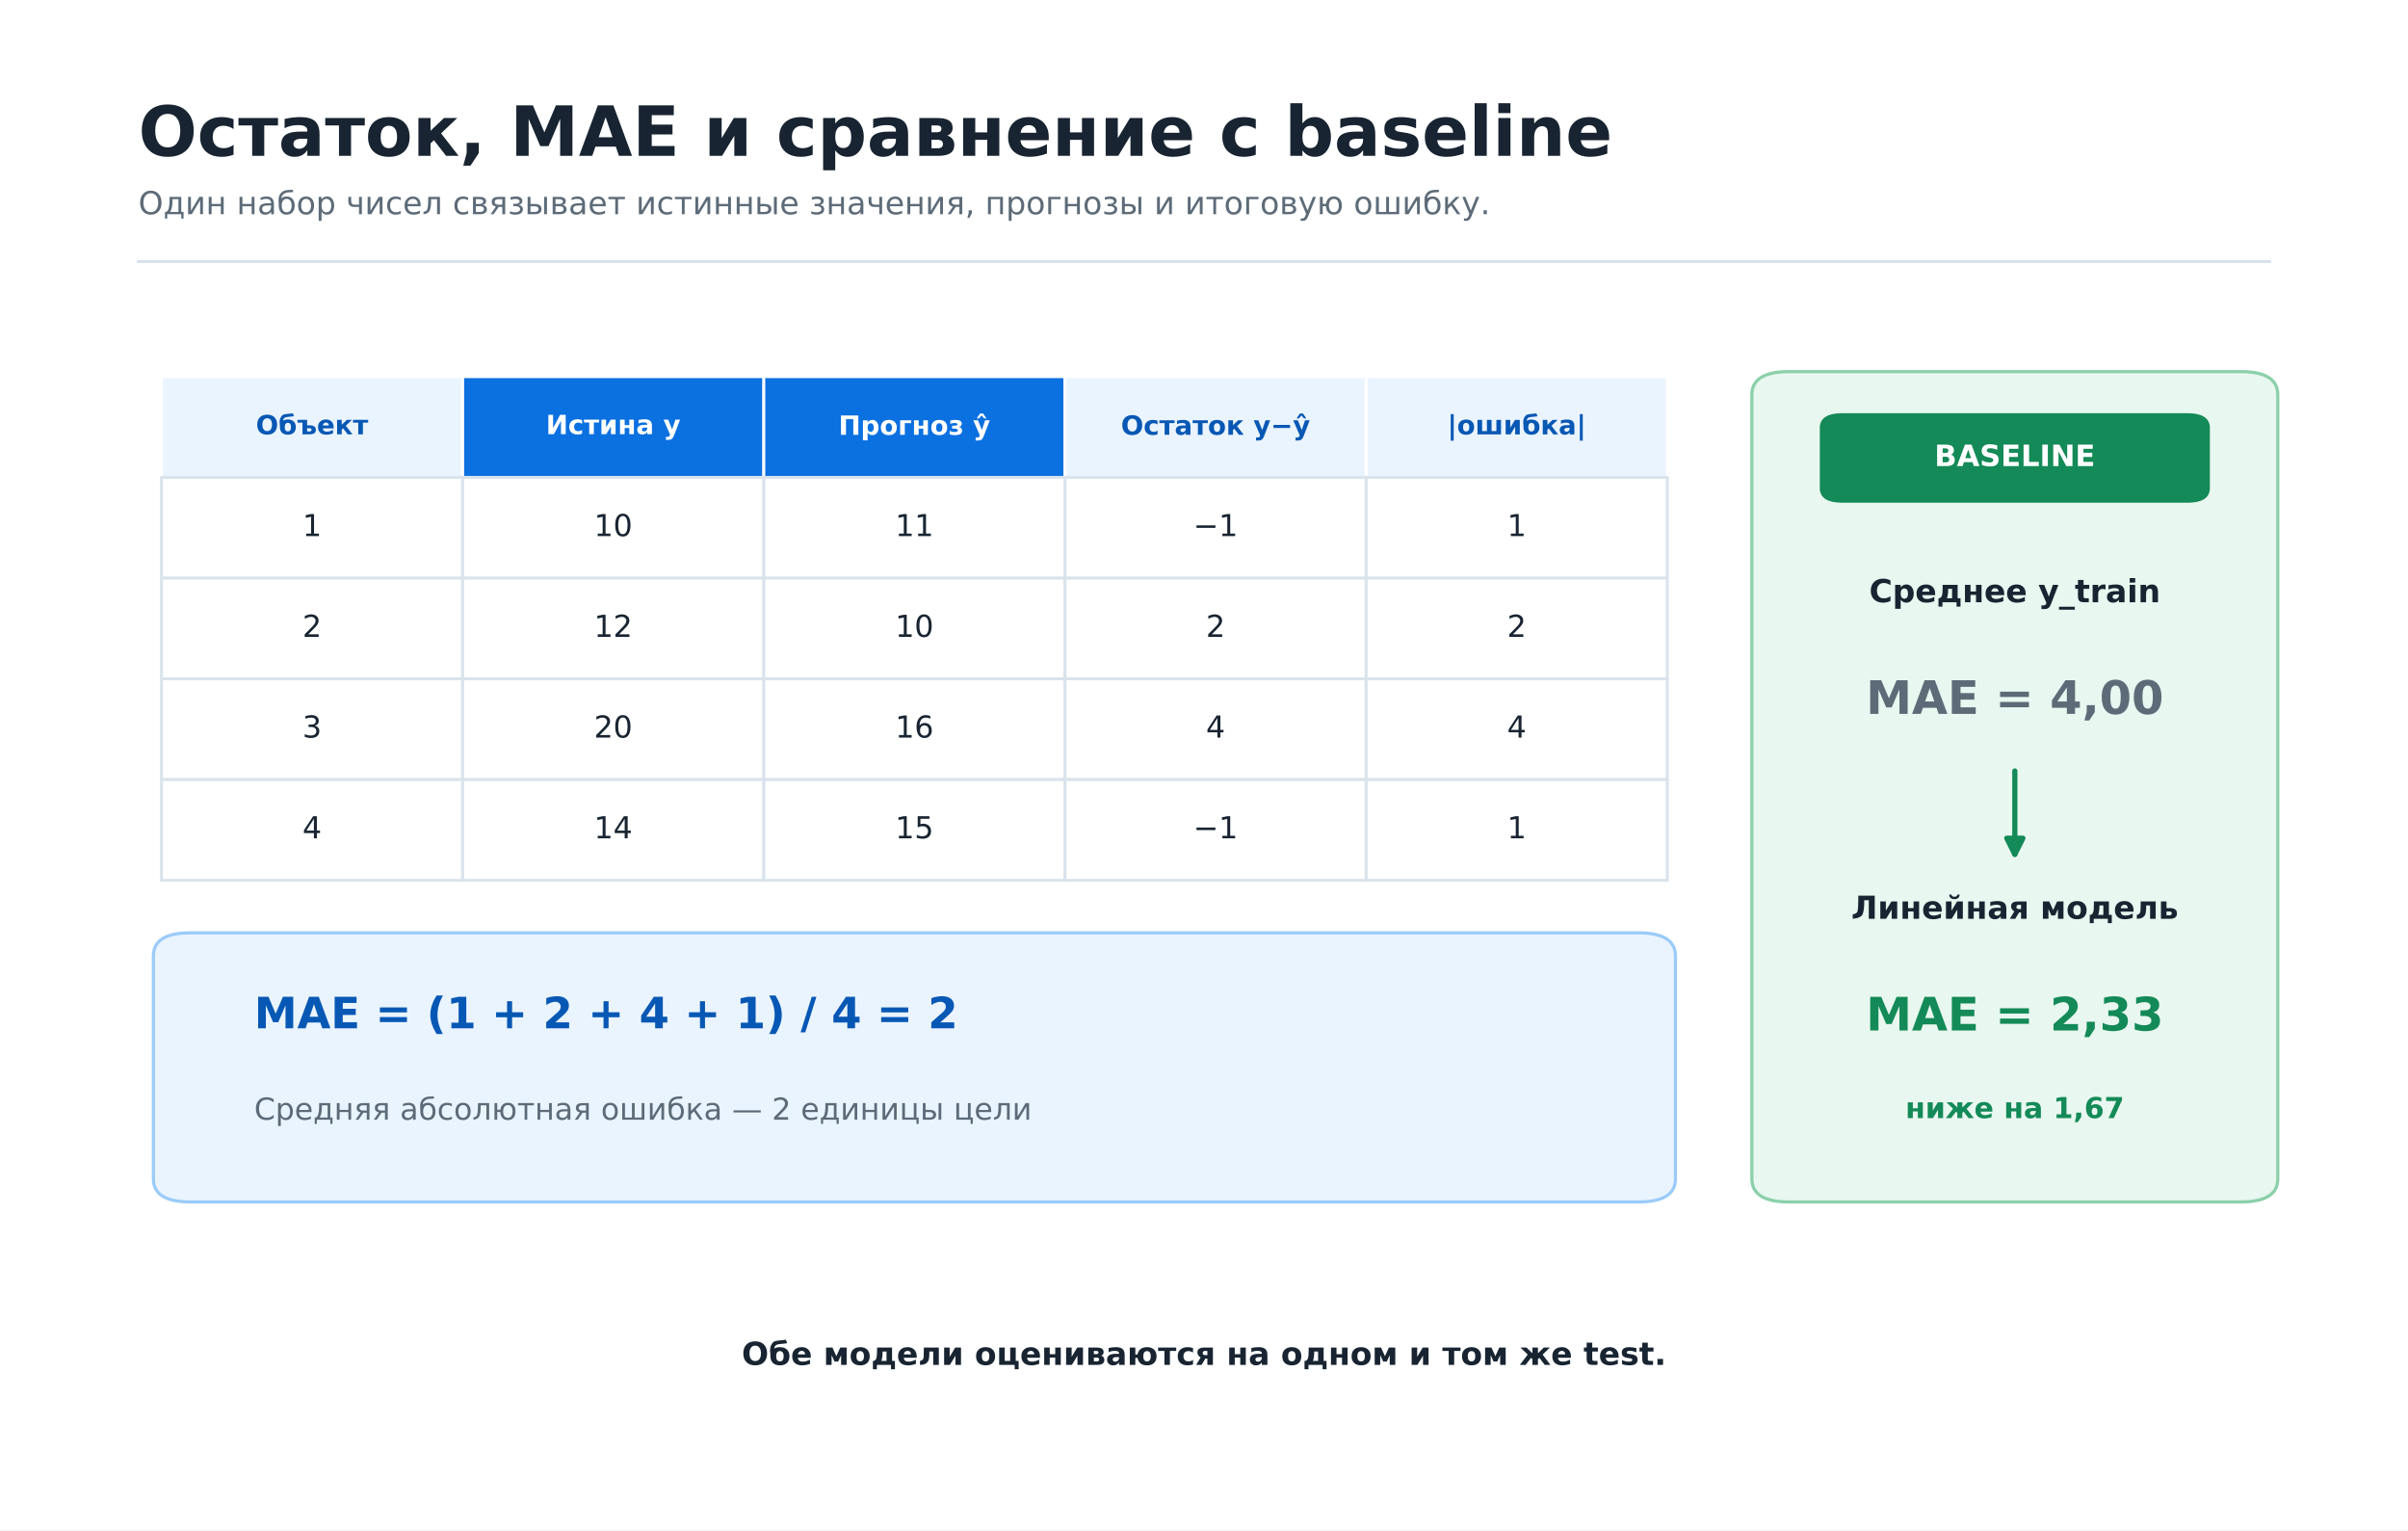
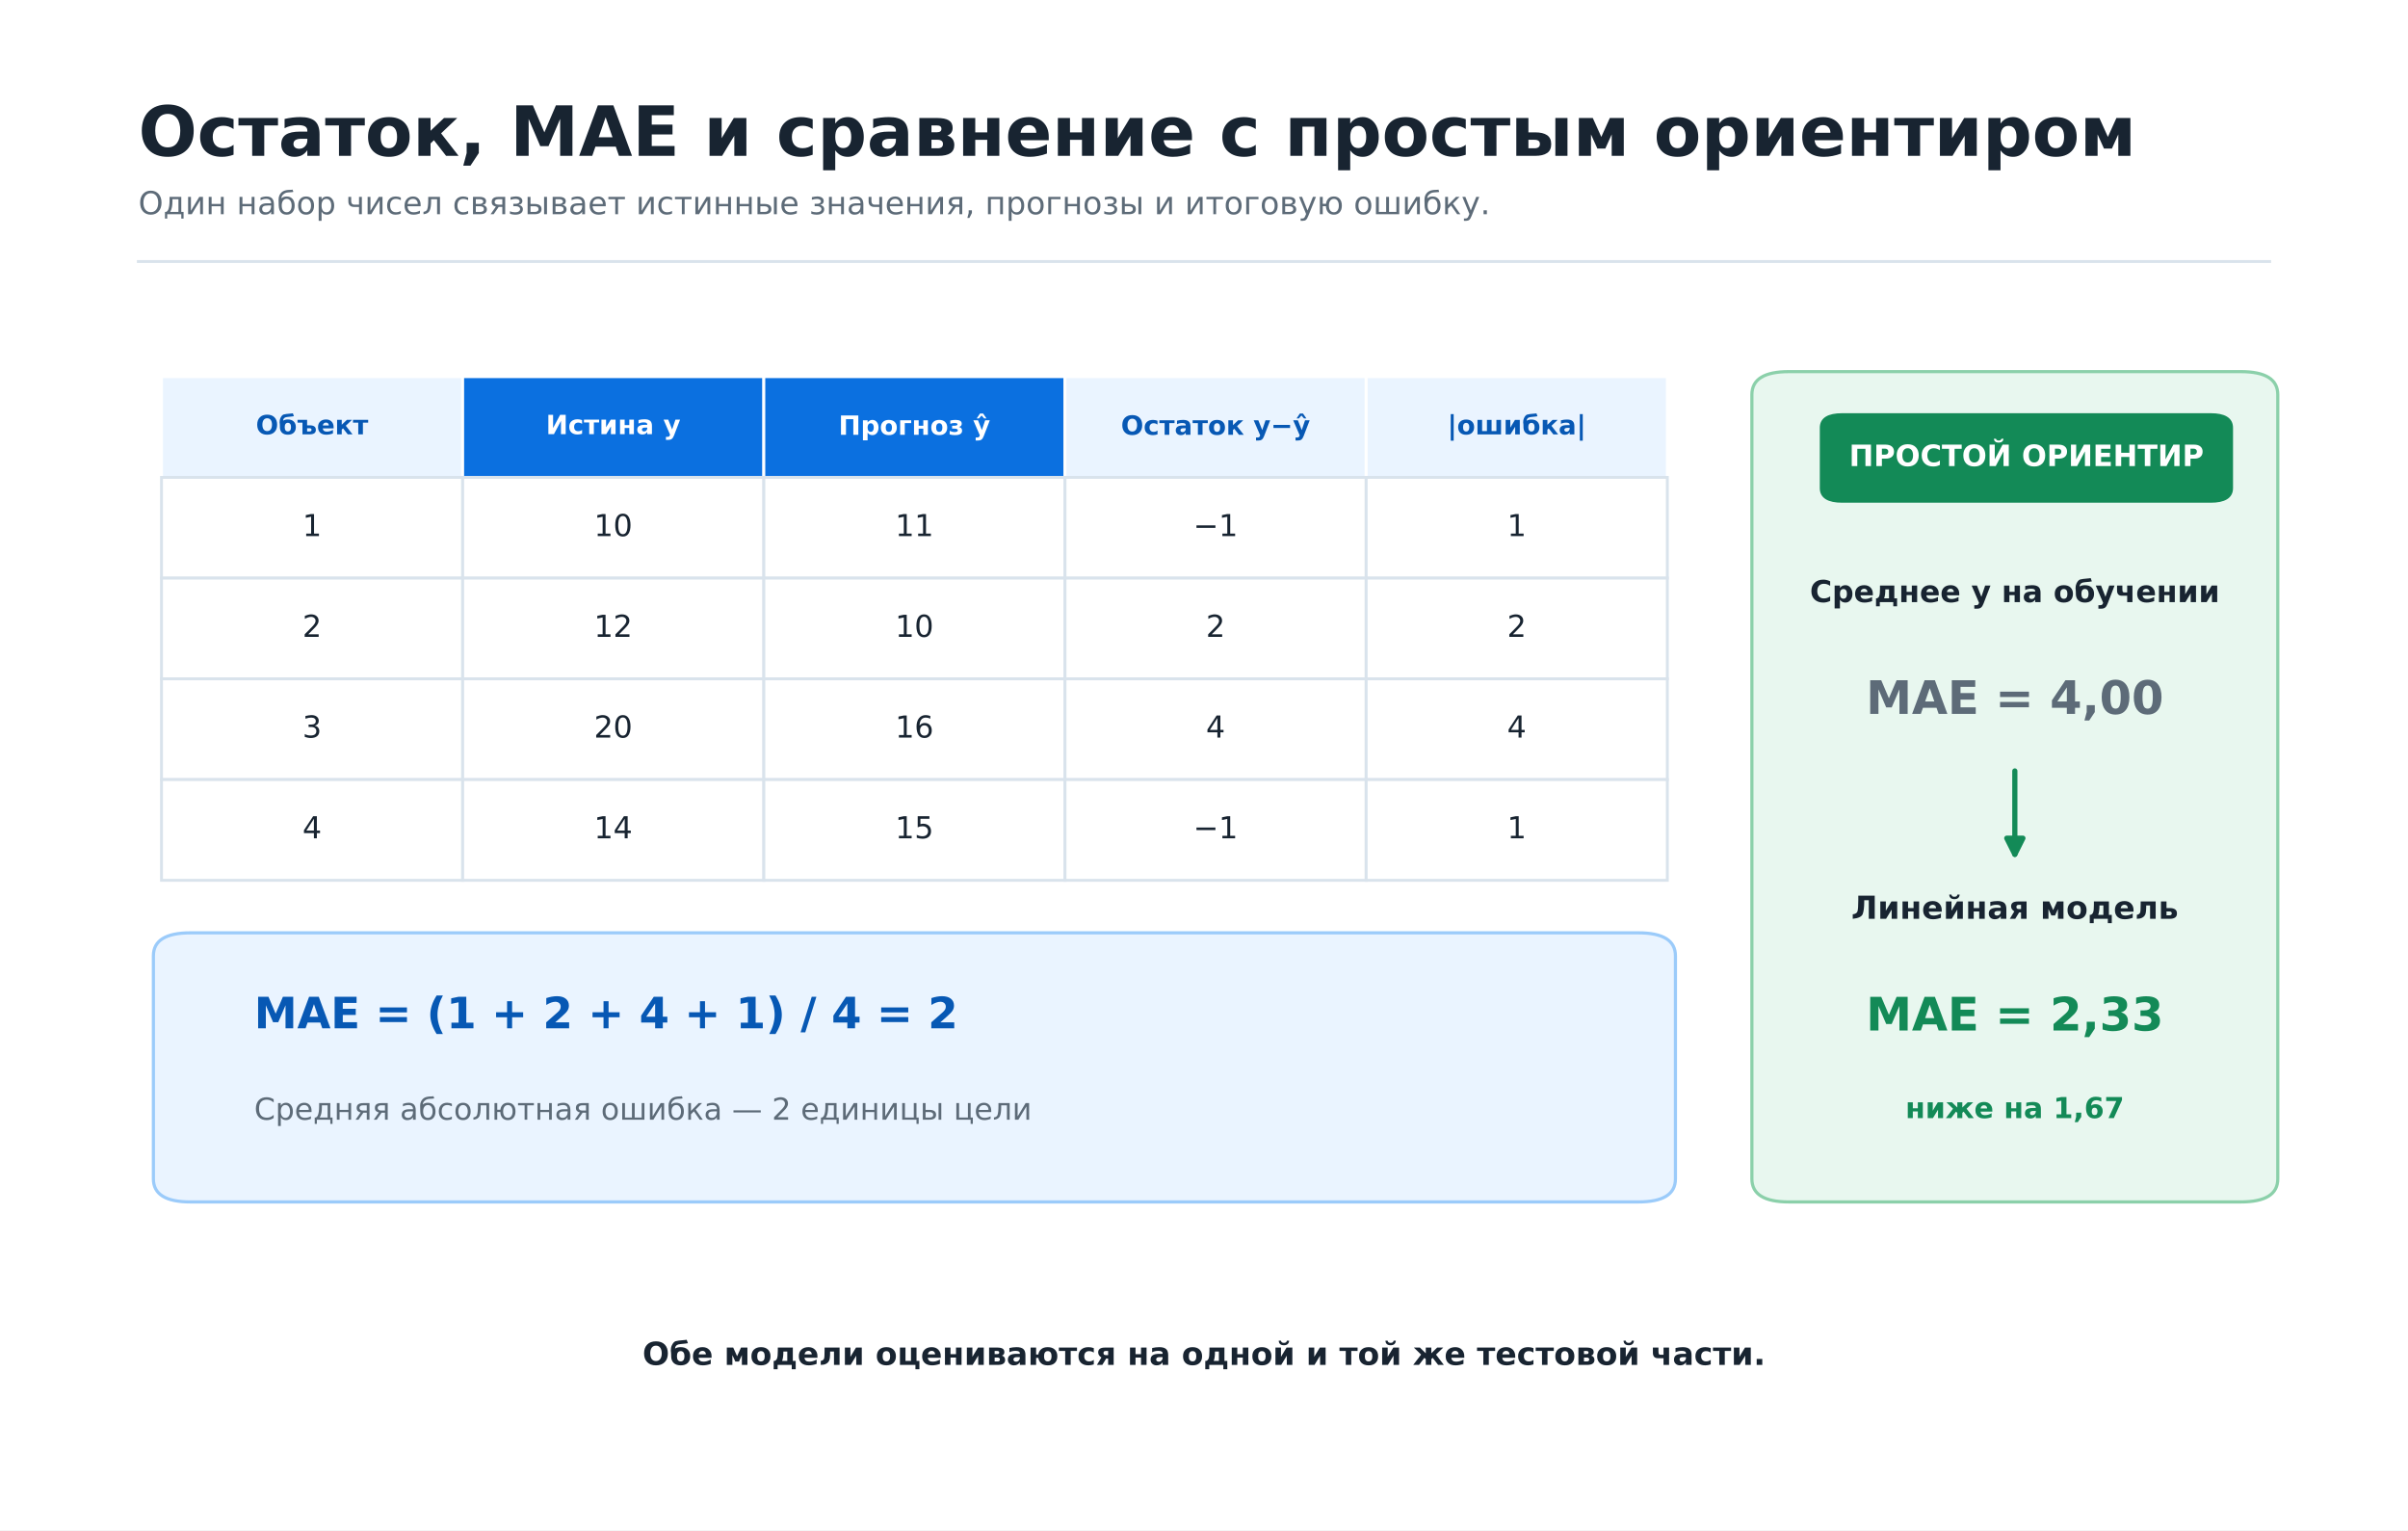
<svg xmlns="http://www.w3.org/2000/svg" width="835.2pt" height="530.64pt" viewBox="0 0 835.2 530.64" version="1.1">
  <defs>
    <style type="text/css">*{stroke-linejoin: round; stroke-linecap: butt}</style>
  </defs>
  <g id="figure_1">
    <g id="patch_1">
      <path d="M 0 530.64 L 835.2 530.64 L 835.2 0 L 0 0 z " style="fill: #ffffff" />
    </g>
    <g id="axes_1">
      <g id="patch_2">
        <path d="M 56.016 130.601 L 160.474 130.601 L 160.474 165.528 L 56.016 165.528 z " clip-path="url(#p8c755e3773)" style="fill: #eaf4ff; stroke: #ffffff; stroke-linejoin: miter" />
      </g>
      <g id="patch_3">
        <path d="M 160.474 130.601 L 264.931 130.601 L 264.931 165.528 L 160.474 165.528 z " clip-path="url(#p8c755e3773)" style="fill: #0b70e0; stroke: #ffffff; stroke-linejoin: miter" />
      </g>
      <g id="patch_4">
        <path d="M 264.931 130.601 L 369.389 130.601 L 369.389 165.528 L 264.931 165.528 z " clip-path="url(#p8c755e3773)" style="fill: #0b70e0; stroke: #ffffff; stroke-linejoin: miter" />
      </g>
      <g id="patch_5">
        <path d="M 369.389 130.601 L 473.846 130.601 L 473.846 165.528 L 369.389 165.528 z " clip-path="url(#p8c755e3773)" style="fill: #eaf4ff; stroke: #ffffff; stroke-linejoin: miter" />
      </g>
      <g id="patch_6">
        <path d="M 473.846 130.601 L 578.304 130.601 L 578.304 165.528 L 473.846 165.528 z " clip-path="url(#p8c755e3773)" style="fill: #eaf4ff; stroke: #ffffff; stroke-linejoin: miter" />
      </g>
      <g id="patch_7">
        <path d="M 56.016 165.528 L 160.474 165.528 L 160.474 200.455 L 56.016 200.455 z " clip-path="url(#p8c755e3773)" style="fill: #ffffff; stroke: #d9e3ec; stroke-linejoin: miter" />
      </g>
      <g id="patch_8">
        <path d="M 160.474 165.528 L 264.931 165.528 L 264.931 200.455 L 160.474 200.455 z " clip-path="url(#p8c755e3773)" style="fill: #ffffff; stroke: #d9e3ec; stroke-linejoin: miter" />
      </g>
      <g id="patch_9">
        <path d="M 264.931 165.528 L 369.389 165.528 L 369.389 200.455 L 264.931 200.455 z " clip-path="url(#p8c755e3773)" style="fill: #ffffff; stroke: #d9e3ec; stroke-linejoin: miter" />
      </g>
      <g id="patch_10">
        <path d="M 369.389 165.528 L 473.846 165.528 L 473.846 200.455 L 369.389 200.455 z " clip-path="url(#p8c755e3773)" style="fill: #ffffff; stroke: #d9e3ec; stroke-linejoin: miter" />
      </g>
      <g id="patch_11">
        <path d="M 473.846 165.528 L 578.304 165.528 L 578.304 200.455 L 473.846 200.455 z " clip-path="url(#p8c755e3773)" style="fill: #ffffff; stroke: #d9e3ec; stroke-linejoin: miter" />
      </g>
      <g id="patch_12">
        <path d="M 56.016 200.455 L 160.474 200.455 L 160.474 235.382 L 56.016 235.382 z " clip-path="url(#p8c755e3773)" style="fill: #ffffff; stroke: #d9e3ec; stroke-linejoin: miter" />
      </g>
      <g id="patch_13">
        <path d="M 160.474 200.455 L 264.931 200.455 L 264.931 235.382 L 160.474 235.382 z " clip-path="url(#p8c755e3773)" style="fill: #ffffff; stroke: #d9e3ec; stroke-linejoin: miter" />
      </g>
      <g id="patch_14">
        <path d="M 264.931 200.455 L 369.389 200.455 L 369.389 235.382 L 264.931 235.382 z " clip-path="url(#p8c755e3773)" style="fill: #ffffff; stroke: #d9e3ec; stroke-linejoin: miter" />
      </g>
      <g id="patch_15">
        <path d="M 369.389 200.455 L 473.846 200.455 L 473.846 235.382 L 369.389 235.382 z " clip-path="url(#p8c755e3773)" style="fill: #ffffff; stroke: #d9e3ec; stroke-linejoin: miter" />
      </g>
      <g id="patch_16">
        <path d="M 473.846 200.455 L 578.304 200.455 L 578.304 235.382 L 473.846 235.382 z " clip-path="url(#p8c755e3773)" style="fill: #ffffff; stroke: #d9e3ec; stroke-linejoin: miter" />
      </g>
      <g id="patch_17">
        <path d="M 56.016 235.382 L 160.474 235.382 L 160.474 270.31 L 56.016 270.31 z " clip-path="url(#p8c755e3773)" style="fill: #ffffff; stroke: #d9e3ec; stroke-linejoin: miter" />
      </g>
      <g id="patch_18">
        <path d="M 160.474 235.382 L 264.931 235.382 L 264.931 270.31 L 160.474 270.31 z " clip-path="url(#p8c755e3773)" style="fill: #ffffff; stroke: #d9e3ec; stroke-linejoin: miter" />
      </g>
      <g id="patch_19">
        <path d="M 264.931 235.382 L 369.389 235.382 L 369.389 270.31 L 264.931 270.31 z " clip-path="url(#p8c755e3773)" style="fill: #ffffff; stroke: #d9e3ec; stroke-linejoin: miter" />
      </g>
      <g id="patch_20">
        <path d="M 369.389 235.382 L 473.846 235.382 L 473.846 270.31 L 369.389 270.31 z " clip-path="url(#p8c755e3773)" style="fill: #ffffff; stroke: #d9e3ec; stroke-linejoin: miter" />
      </g>
      <g id="patch_21">
        <path d="M 473.846 235.382 L 578.304 235.382 L 578.304 270.31 L 473.846 270.31 z " clip-path="url(#p8c755e3773)" style="fill: #ffffff; stroke: #d9e3ec; stroke-linejoin: miter" />
      </g>
      <g id="patch_22">
        <path d="M 56.016 270.31 L 160.474 270.31 L 160.474 305.237 L 56.016 305.237 z " clip-path="url(#p8c755e3773)" style="fill: #ffffff; stroke: #d9e3ec; stroke-linejoin: miter" />
      </g>
      <g id="patch_23">
        <path d="M 160.474 270.31 L 264.931 270.31 L 264.931 305.237 L 160.474 305.237 z " clip-path="url(#p8c755e3773)" style="fill: #ffffff; stroke: #d9e3ec; stroke-linejoin: miter" />
      </g>
      <g id="patch_24">
        <path d="M 264.931 270.31 L 369.389 270.31 L 369.389 305.237 L 264.931 305.237 z " clip-path="url(#p8c755e3773)" style="fill: #ffffff; stroke: #d9e3ec; stroke-linejoin: miter" />
      </g>
      <g id="patch_25">
        <path d="M 369.389 270.31 L 473.846 270.31 L 473.846 305.237 L 369.389 305.237 z " clip-path="url(#p8c755e3773)" style="fill: #ffffff; stroke: #d9e3ec; stroke-linejoin: miter" />
      </g>
      <g id="patch_26">
        <path d="M 473.846 270.31 L 578.304 270.31 L 578.304 305.237 L 473.846 305.237 z " clip-path="url(#p8c755e3773)" style="fill: #ffffff; stroke: #d9e3ec; stroke-linejoin: miter" />
      </g>
      <g id="patch_27">
        <path d="M 66.06 323.449 L 568.26 323.449 Q 581.116 323.449 581.116 331.432 L 581.116 408.771 Q 581.116 416.754 568.26 416.754 L 66.06 416.754 Q 53.204 416.754 53.204 408.771 L 53.204 331.432 Q 53.204 323.449 66.06 323.449 z " clip-path="url(#p8c755e3773)" style="fill: #eaf4ff; stroke: #9bcbfa; stroke-width: 1.1; stroke-linejoin: miter" />
      </g>
      <g id="patch_28">
        <path d="M 620.489 128.854 L 777.175 128.854 Q 790.032 128.854 790.032 136.838 L 790.032 408.771 Q 790.032 416.754 777.175 416.754 L 620.489 416.754 Q 607.632 416.754 607.632 408.771 L 607.632 136.838 Q 607.632 128.854 620.489 128.854 z " clip-path="url(#p8c755e3773)" style="fill: #e8f7ef; stroke: #8bd0aa; stroke-width: 1.1; stroke-linejoin: miter" />
      </g>
      <g id="patch_29">
-         <path d="M 638.97 143.823 L 758.694 143.823 Q 765.926 143.823 765.926 148.314 L 765.926 169.27 Q 765.926 173.761 758.694 173.761 L 638.97 173.761 Q 631.738 173.761 631.738 169.27 L 631.738 148.314 Q 631.738 143.823 638.97 143.823 z " clip-path="url(#p8c755e3773)" style="fill: #138a57; stroke: #138a57; stroke-width: 1.1; stroke-linejoin: miter" />
+         <path d="M 638.97 143.823 L 766.729 143.823 Q 773.961 143.823 773.961 148.314 L 773.961 169.27 Q 773.961 173.761 766.729 173.761 L 638.97 173.761 Q 631.738 173.761 631.738 169.27 L 631.738 148.314 Q 631.738 143.823 638.97 143.823 z " clip-path="url(#p8c755e3773)" style="fill: #138a57; stroke: #138a57; stroke-width: 1.1; stroke-linejoin: miter" />
      </g>
      <g id="patch_30">
        <path d="M 698.832 267.32 Q 698.832 282.785 698.832 296.237 " clip-path="url(#p8c755e3773)" style="fill: none; stroke: #138a57; stroke-width: 1.8; stroke-linecap: round" />
        <path d="M 701.632 290.637 L 698.832 296.237 L 696.032 290.637 z " clip-path="url(#p8c755e3773)" style="fill: #138a57; stroke: #138a57; stroke-width: 1.8; stroke-linecap: round" />
      </g>
      <g id="line2d_1">
        <path d="M 47.981 90.684 L 787.219 90.684 " clip-path="url(#p8c755e3773)" style="fill: none; stroke: #d9e3ec; stroke-linecap: square" />
      </g>
      <g id="text_1">
-         <text style="font-weight: 700; font-size: 24px; font-family: 'DejaVu Sans'; text-anchor: start; fill: #182431" x="47.981" y="54.035" transform="rotate(-0 47.9808 54.03465)">Остаток, MAE и сравнение с baseline</text>
+         <text style="font-weight: 700; font-size: 24px; font-family: 'DejaVu Sans'; text-anchor: start; fill: #182431" x="47.981" y="54.035" transform="rotate(-0 47.9808 54.03465)">Остаток, MAE и сравнение с простым ориентиром</text>
      </g>
      <g id="text_2">
        <text style="font-size: 11px; font-family: 'DejaVu Sans'; text-anchor: start; fill: #5d6b78" x="47.981" y="74.282" transform="rotate(-0 47.9808 74.28163)">Один набор чисел связывает истинные значения, прогнозы и итоговую ошибку.</text>
      </g>
      <g id="text_3">
        <text style="font-weight: 700; font-size: 9.2px; font-family: 'DejaVu Sans'; text-anchor: middle; fill: #0758b4" x="108.245" y="150.603" transform="rotate(-0 108.2448 150.603)">Объект</text>
      </g>
      <g id="text_4">
        <text style="font-weight: 700; font-size: 9.2px; font-family: 'DejaVu Sans'; text-anchor: middle; fill: #ffffff" x="212.702" y="150.531" transform="rotate(-0 212.7024 150.5311)">Истина y</text>
      </g>
      <g id="text_5">
        <text style="font-weight: 700; font-size: 9.2px; font-family: 'DejaVu Sans'; text-anchor: middle; fill: #ffffff" x="317.16" y="150.751" transform="rotate(-0 317.16 150.7511)">Прогноз ŷ</text>
      </g>
      <g id="text_6">
        <text style="font-weight: 700; font-size: 9.2px; font-family: 'DejaVu Sans'; text-anchor: middle; fill: #0758b4" x="421.618" y="150.751" transform="rotate(-0 421.6176 150.7511)">Остаток y−ŷ</text>
      </g>
      <g id="text_7">
        <text style="font-weight: 700; font-size: 9.2px; font-family: 'DejaVu Sans'; text-anchor: middle; fill: #0758b4" x="526.075" y="150.625" transform="rotate(-0 526.0752 150.6253)">|ошибка|</text>
      </g>
      <g id="text_8">
        <text style="font-size: 10.5px; font-family: 'DejaVu Sans'; text-anchor: middle; fill: #182431" x="108.245" y="185.889" transform="rotate(-0 108.2448 185.8889)">1</text>
      </g>
      <g id="text_9">
        <text style="font-size: 10.5px; font-family: 'DejaVu Sans'; text-anchor: middle; fill: #182431" x="212.702" y="185.889" transform="rotate(-0 212.7024 185.8889)">10</text>
      </g>
      <g id="text_10">
        <text style="font-size: 10.5px; font-family: 'DejaVu Sans'; text-anchor: middle; fill: #182431" x="317.16" y="185.889" transform="rotate(-0 317.16 185.8889)">11</text>
      </g>
      <g id="text_11">
        <text style="font-size: 10.5px; font-family: 'DejaVu Sans'; text-anchor: middle; fill: #182431" x="421.618" y="185.889" transform="rotate(-0 421.6176 185.8889)">−1</text>
      </g>
      <g id="text_12">
        <text style="font-size: 10.5px; font-family: 'DejaVu Sans'; text-anchor: middle; fill: #182431" x="526.075" y="185.889" transform="rotate(-0 526.0752 185.8889)">1</text>
      </g>
      <g id="text_13">
        <text style="font-size: 10.5px; font-family: 'DejaVu Sans'; text-anchor: middle; fill: #182431" x="108.245" y="220.816" transform="rotate(-0 108.2448 220.8161)">2</text>
      </g>
      <g id="text_14">
        <text style="font-size: 10.5px; font-family: 'DejaVu Sans'; text-anchor: middle; fill: #182431" x="212.702" y="220.816" transform="rotate(-0 212.7024 220.8161)">12</text>
      </g>
      <g id="text_15">
        <text style="font-size: 10.5px; font-family: 'DejaVu Sans'; text-anchor: middle; fill: #182431" x="317.16" y="220.816" transform="rotate(-0 317.16 220.8161)">10</text>
      </g>
      <g id="text_16">
        <text style="font-size: 10.5px; font-family: 'DejaVu Sans'; text-anchor: middle; fill: #182431" x="421.618" y="220.816" transform="rotate(-0 421.6176 220.8161)">2</text>
      </g>
      <g id="text_17">
        <text style="font-size: 10.5px; font-family: 'DejaVu Sans'; text-anchor: middle; fill: #182431" x="526.075" y="220.816" transform="rotate(-0 526.0752 220.8161)">2</text>
      </g>
      <g id="text_18">
        <text style="font-size: 10.5px; font-family: 'DejaVu Sans'; text-anchor: middle; fill: #182431" x="108.245" y="255.743" transform="rotate(-0 108.2448 255.7433)">3</text>
      </g>
      <g id="text_19">
        <text style="font-size: 10.5px; font-family: 'DejaVu Sans'; text-anchor: middle; fill: #182431" x="212.702" y="255.743" transform="rotate(-0 212.7024 255.7433)">20</text>
      </g>
      <g id="text_20">
        <text style="font-size: 10.5px; font-family: 'DejaVu Sans'; text-anchor: middle; fill: #182431" x="317.16" y="255.743" transform="rotate(-0 317.16 255.7433)">16</text>
      </g>
      <g id="text_21">
        <text style="font-size: 10.5px; font-family: 'DejaVu Sans'; text-anchor: middle; fill: #182431" x="421.618" y="255.743" transform="rotate(-0 421.6176 255.7433)">4</text>
      </g>
      <g id="text_22">
        <text style="font-size: 10.5px; font-family: 'DejaVu Sans'; text-anchor: middle; fill: #182431" x="526.075" y="255.743" transform="rotate(-0 526.0752 255.7433)">4</text>
      </g>
      <g id="text_23">
        <text style="font-size: 10.5px; font-family: 'DejaVu Sans'; text-anchor: middle; fill: #182431" x="108.245" y="290.671" transform="rotate(-0 108.2448 290.6705)">4</text>
      </g>
      <g id="text_24">
        <text style="font-size: 10.5px; font-family: 'DejaVu Sans'; text-anchor: middle; fill: #182431" x="212.702" y="290.671" transform="rotate(-0 212.7024 290.6705)">14</text>
      </g>
      <g id="text_25">
        <text style="font-size: 10.5px; font-family: 'DejaVu Sans'; text-anchor: middle; fill: #182431" x="317.16" y="290.671" transform="rotate(-0 317.16 290.6705)">15</text>
      </g>
      <g id="text_26">
        <text style="font-size: 10.5px; font-family: 'DejaVu Sans'; text-anchor: middle; fill: #182431" x="421.618" y="290.671" transform="rotate(-0 421.6176 290.6705)">−1</text>
      </g>
      <g id="text_27">
        <text style="font-size: 10.5px; font-family: 'DejaVu Sans'; text-anchor: middle; fill: #182431" x="526.075" y="290.671" transform="rotate(-0 526.0752 290.6705)">1</text>
      </g>
      <g id="text_28">
        <text style="font-weight: 700; font-size: 15px; font-family: 'DejaVu Sans'; text-anchor: start; fill: #0758b4" x="88.157" y="356.551" transform="rotate(-0 88.1568 356.5513)">MAE = (1 + 2 + 4 + 1) / 4 = 2</text>
      </g>
      <g id="text_29">
        <text style="font-size: 10.5px; font-family: 'DejaVu Sans'; text-anchor: start; fill: #5d6b78" x="88.157" y="388.238" transform="rotate(-0 88.1568 388.238)">Средняя абсолютная ошибка — 2 единицы цели</text>
      </g>
      <g id="text_30">
-         <text style="font-weight: 700; font-size: 10.2px; font-family: 'DejaVu Sans'; text-anchor: middle; fill: #ffffff" x="698.832" y="161.607" transform="rotate(-0 698.832 161.6066)">BASELINE</text>
+         <text style="font-weight: 700; font-size: 10.2px; font-family: 'DejaVu Sans'; text-anchor: middle; fill: #ffffff" x="702.85" y="161.607" transform="rotate(-0 702.8496 161.6066)">ПРОСТОЙ ОРИЕНТИР</text>
      </g>
      <g id="text_31">
-         <text style="font-weight: 700; font-size: 11px; font-family: 'DejaVu Sans'; text-anchor: middle; fill: #182431" x="698.832" y="208.813" transform="rotate(-0 698.832 208.8135)">Среднее y_train</text>
+         <text style="font-weight: 700; font-size: 10.5px; font-family: 'DejaVu Sans'; text-anchor: middle; fill: #182431" x="698.832" y="208.776" transform="rotate(-0 698.832 208.7765)">Среднее y на обучении</text>
      </g>
      <g id="text_32">
        <text style="font-weight: 700; font-size: 16px; font-family: 'DejaVu Sans'; text-anchor: middle; fill: #5d6b78" x="698.832" y="247.54" transform="rotate(-0 698.832 247.5399)">MAE = 4,00</text>
      </g>
      <g id="text_33">
        <text style="font-weight: 700; font-size: 11px; font-family: 'DejaVu Sans'; text-anchor: middle; fill: #182431" x="698.832" y="318.585" transform="rotate(-0 698.832 318.5847)">Линейная модель</text>
      </g>
      <g id="text_34">
        <text style="font-weight: 700; font-size: 16px; font-family: 'DejaVu Sans'; text-anchor: middle; fill: #138a57" x="698.832" y="357.311" transform="rotate(-0 698.832 357.3111)">MAE = 2,33</text>
      </g>
      <g id="text_35">
        <text style="font-weight: 700; font-size: 10px; font-family: 'DejaVu Sans'; text-anchor: middle; fill: #138a57" x="698.832" y="387.679" transform="rotate(-0 698.832 387.6792)">ниже на 1,67</text>
      </g>
      <g id="text_36">
-         <text style="font-weight: 700; font-size: 11px; font-family: 'DejaVu Sans'; text-anchor: middle; fill: #182431" x="417.6" y="473.262" transform="rotate(-0 417.6 473.2623)">Обе модели оцениваются на одном и том же test.</text>
+         <text style="font-weight: 700; font-size: 11px; font-family: 'DejaVu Sans'; text-anchor: middle; fill: #182431" x="417.6" y="473.262" transform="rotate(-0 417.6 473.2623)">Обе модели оцениваются на одной и той же тестовой части.</text>
      </g>
    </g>
  </g>
  <defs>
    <clipPath id="p8c755e3773">
      <rect x="15.84" y="15.84" width="803.52" height="498.96" />
    </clipPath>
  </defs>
</svg>
